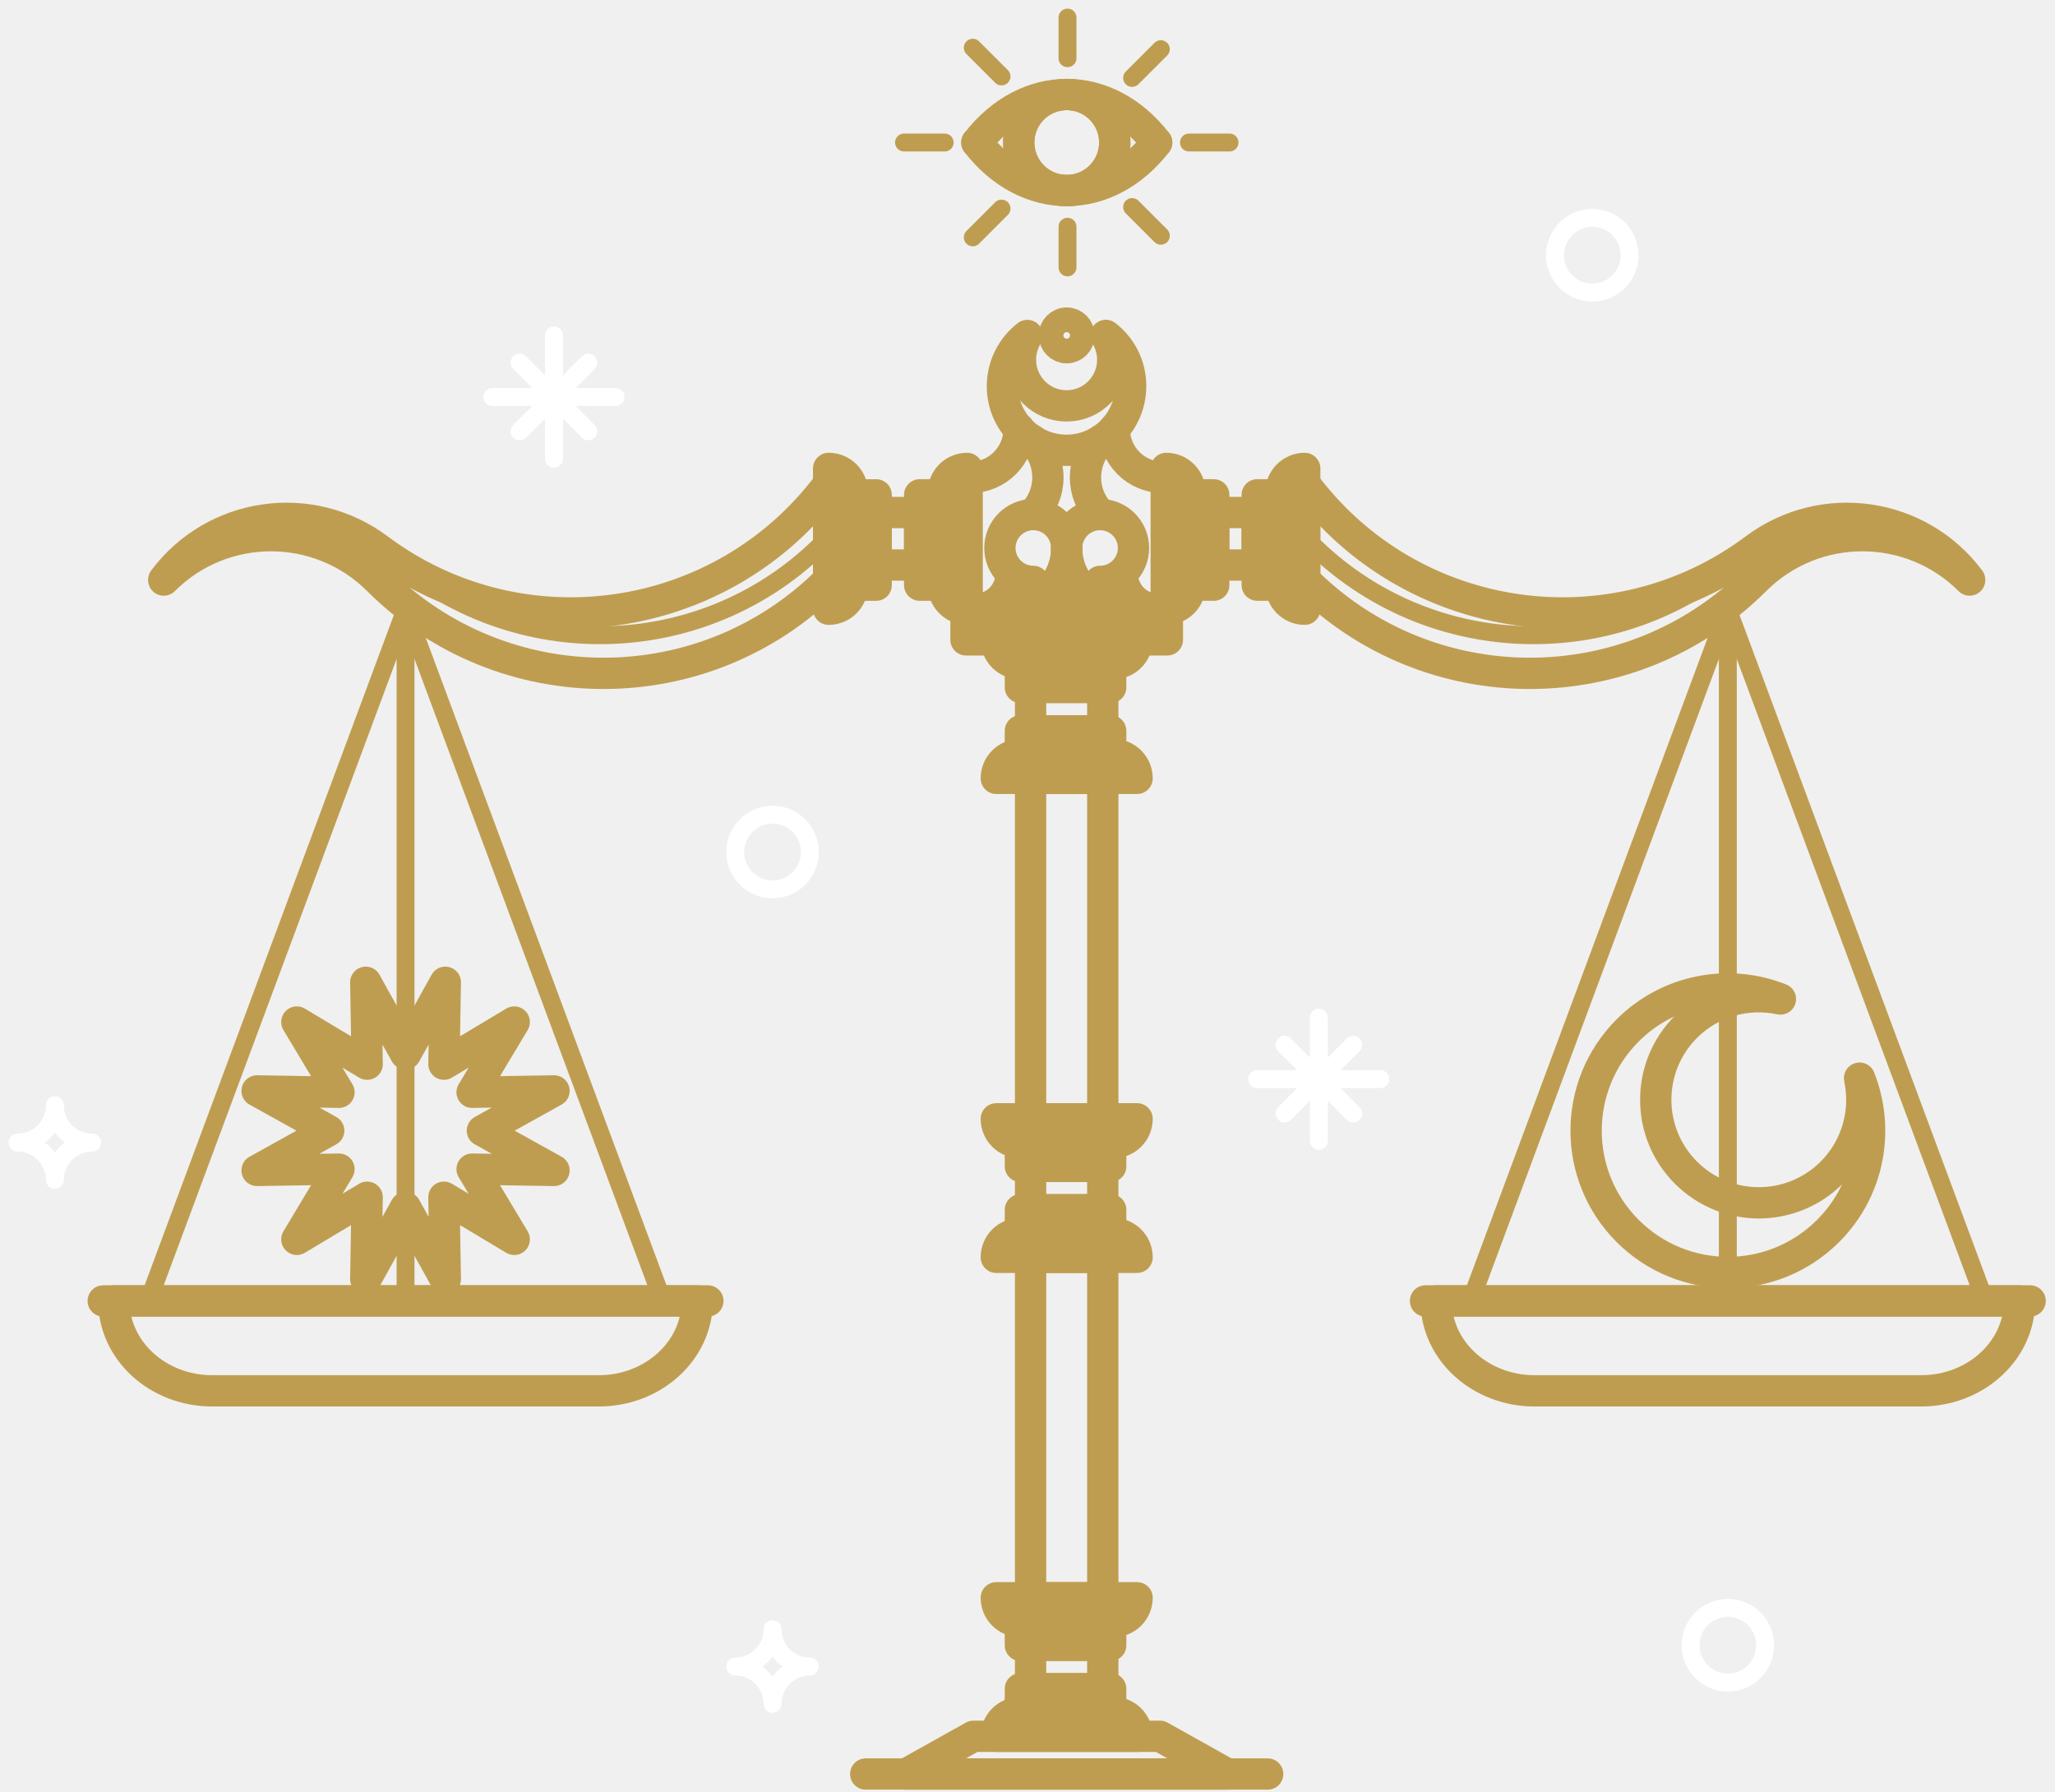
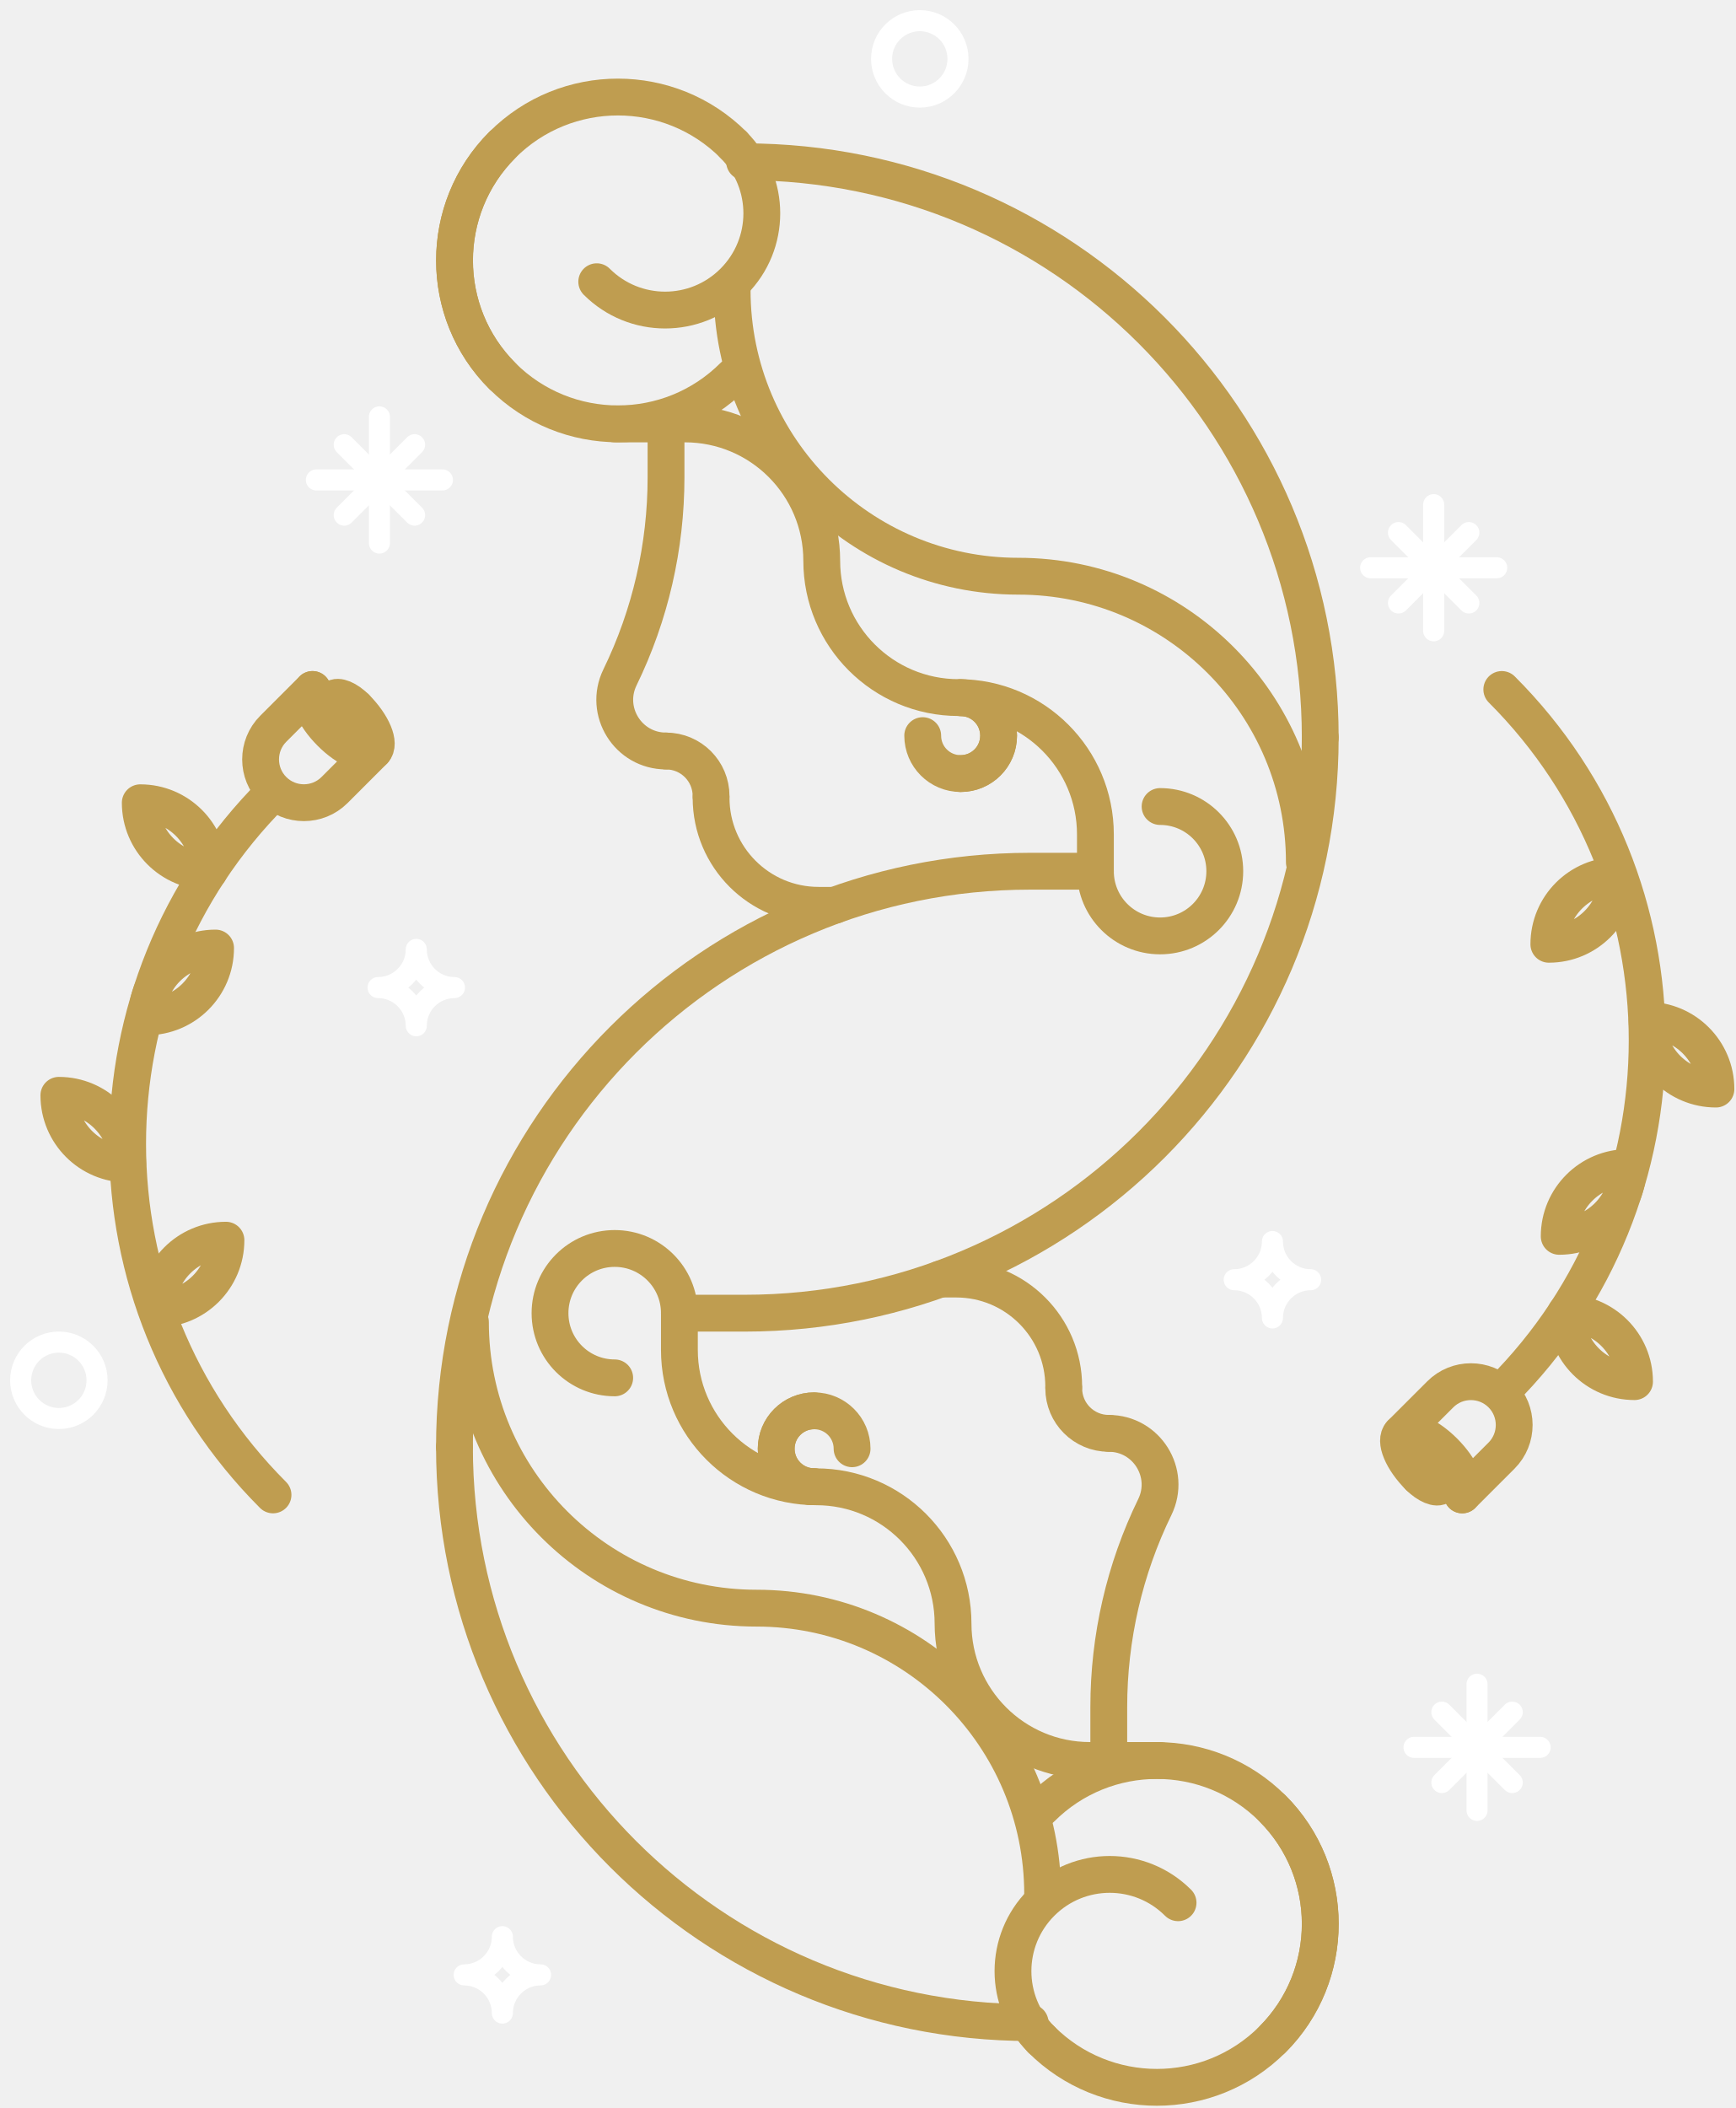
- <svg xmlns="http://www.w3.org/2000/svg" width="117" height="102" viewBox="0 0 117 102" fill="none">
-   <path d="M31.542 19.096V26.112" stroke="white" stroke-width="1.019" stroke-miterlimit="10" stroke-linecap="round" stroke-linejoin="round" />
-   <path d="M28.032 22.601H35.048" stroke="white" stroke-width="1.019" stroke-miterlimit="10" stroke-linecap="round" stroke-linejoin="round" />
-   <path d="M29.585 20.644L33.495 24.559" stroke="white" stroke-width="1.019" stroke-miterlimit="10" stroke-linecap="round" stroke-linejoin="round" />
-   <path d="M29.585 24.559L33.495 20.644" stroke="white" stroke-width="1.019" stroke-miterlimit="10" stroke-linecap="round" stroke-linejoin="round" />
-   <path d="M75.089 57.932V64.948" stroke="white" stroke-width="1.019" stroke-miterlimit="10" stroke-linecap="round" stroke-linejoin="round" />
-   <path d="M71.578 61.438H78.594" stroke="white" stroke-width="1.019" stroke-miterlimit="10" stroke-linecap="round" stroke-linejoin="round" />
-   <path d="M73.131 59.48L77.046 63.395" stroke="white" stroke-width="1.019" stroke-miterlimit="10" stroke-linecap="round" stroke-linejoin="round" />
-   <path d="M73.131 63.395L77.046 59.48" stroke="white" stroke-width="1.019" stroke-miterlimit="10" stroke-linecap="round" stroke-linejoin="round" />
-   <path d="M69.881 101L66.041 98.852H55.422L51.581 101H69.881Z" stroke="#BF9D50" stroke-width="1.782" stroke-miterlimit="10" stroke-linecap="round" stroke-linejoin="round" />
-   <path d="M49.289 101H72.174" stroke="#BF9D50" stroke-width="1.782" stroke-miterlimit="10" stroke-linecap="round" stroke-linejoin="round" />
-   <path d="M62.786 93.668H58.676V96.146H62.786V93.668Z" stroke="#BF9D50" stroke-width="1.782" stroke-miterlimit="10" stroke-linecap="round" stroke-linejoin="round" />
-   <path d="M64.739 98.852C64.739 98.103 64.135 97.499 63.386 97.499H58.077C57.328 97.499 56.724 98.103 56.724 98.852H64.739Z" stroke="#BF9D50" stroke-width="1.782" stroke-miterlimit="10" stroke-linecap="round" stroke-linejoin="round" />
-   <path d="M63.237 96.146H58.095V97.499H63.237V96.146Z" stroke="#BF9D50" stroke-width="1.782" stroke-miterlimit="10" stroke-linecap="round" stroke-linejoin="round" />
-   <path d="M64.739 90.966C64.739 91.715 64.135 92.319 63.386 92.319H58.077C57.328 92.319 56.724 91.715 56.724 90.966H64.739Z" stroke="#BF9D50" stroke-width="1.782" stroke-miterlimit="10" stroke-linecap="round" stroke-linejoin="round" />
-   <path d="M63.237 92.319H58.095V93.672H63.237V92.319Z" stroke="#BF9D50" stroke-width="1.782" stroke-miterlimit="10" stroke-linecap="round" stroke-linejoin="round" />
-   <path d="M62.786 66.399H58.676V68.877H62.786V66.399Z" stroke="#BF9D50" stroke-width="1.782" stroke-miterlimit="10" stroke-linecap="round" stroke-linejoin="round" />
-   <path d="M64.739 71.583C64.739 70.834 64.135 70.23 63.386 70.23H58.077C57.328 70.23 56.724 70.834 56.724 71.583H64.739Z" stroke="#BF9D50" stroke-width="1.782" stroke-miterlimit="10" stroke-linecap="round" stroke-linejoin="round" />
-   <path d="M63.237 68.877H58.095V70.23H63.237V68.877Z" stroke="#BF9D50" stroke-width="1.782" stroke-miterlimit="10" stroke-linecap="round" stroke-linejoin="round" />
-   <path d="M64.739 63.698C64.739 64.446 64.135 65.051 63.386 65.051H58.077C57.328 65.051 56.724 64.446 56.724 63.698H64.739Z" stroke="#BF9D50" stroke-width="1.782" stroke-miterlimit="10" stroke-linecap="round" stroke-linejoin="round" />
-   <path d="M63.237 65.051H58.095V66.404H63.237V65.051Z" stroke="#BF9D50" stroke-width="1.782" stroke-miterlimit="10" stroke-linecap="round" stroke-linejoin="round" />
-   <path d="M62.786 39.135H58.676V41.613H62.786V39.135Z" stroke="#BF9D50" stroke-width="1.782" stroke-miterlimit="10" stroke-linecap="round" stroke-linejoin="round" />
-   <path d="M64.739 44.314C64.739 43.565 64.135 42.961 63.386 42.961H58.077C57.328 42.961 56.724 43.565 56.724 44.314H64.739Z" stroke="#BF9D50" stroke-width="1.782" stroke-miterlimit="10" stroke-linecap="round" stroke-linejoin="round" />
-   <path d="M63.237 41.608H58.095V42.961H63.237V41.608Z" stroke="#BF9D50" stroke-width="1.782" stroke-miterlimit="10" stroke-linecap="round" stroke-linejoin="round" />
-   <path d="M64.739 36.429C64.739 37.177 64.135 37.782 63.386 37.782H58.077C57.328 37.782 56.724 37.177 56.724 36.429H64.739Z" stroke="#BF9D50" stroke-width="1.782" stroke-miterlimit="10" stroke-linecap="round" stroke-linejoin="round" />
-   <path d="M63.237 37.782H58.095V39.135H63.237V37.782Z" stroke="#BF9D50" stroke-width="1.782" stroke-miterlimit="10" stroke-linecap="round" stroke-linejoin="round" />
-   <path d="M62.786 71.583H58.676V90.966H62.786V71.583Z" stroke="#BF9D50" stroke-width="1.782" stroke-miterlimit="10" stroke-linecap="round" stroke-linejoin="round" />
-   <path d="M62.786 44.314H58.676V63.697H62.786V44.314Z" stroke="#BF9D50" stroke-width="1.782" stroke-miterlimit="10" stroke-linecap="round" stroke-linejoin="round" />
-   <path d="M66.464 34.685H54.998V36.429H66.464V34.685Z" stroke="#BF9D50" stroke-width="1.782" stroke-miterlimit="10" stroke-linecap="round" stroke-linejoin="round" />
-   <path d="M58.83 33.1C57.779 33.1 56.928 32.249 56.928 31.198C56.928 30.147 57.779 29.296 58.83 29.296C59.88 29.296 60.731 30.147 60.731 31.198" stroke="#BF9D50" stroke-width="1.782" stroke-miterlimit="10" stroke-linecap="round" stroke-linejoin="round" />
-   <path d="M60.731 31.198C60.731 33.123 59.169 34.685 57.244 34.685H55.538C56.658 34.685 57.565 33.779 57.565 32.658" stroke="#BF9D50" stroke-width="1.782" stroke-miterlimit="10" stroke-linecap="round" stroke-linejoin="round" />
-   <path d="M62.633 33.1C63.684 33.1 64.535 32.249 64.535 31.198C64.535 30.147 63.684 29.296 62.633 29.296C61.582 29.296 60.731 30.147 60.731 31.198" stroke="#BF9D50" stroke-width="1.782" stroke-miterlimit="10" stroke-linecap="round" stroke-linejoin="round" />
-   <path d="M60.731 31.198C60.731 33.123 62.294 34.685 64.218 34.685H65.925C64.804 34.685 63.898 33.779 63.898 32.658" stroke="#BF9D50" stroke-width="1.782" stroke-miterlimit="10" stroke-linecap="round" stroke-linejoin="round" />
-   <path d="M62.958 19.096C63.209 19.5 63.353 19.974 63.353 20.481C63.353 21.932 62.177 23.108 60.727 23.108C59.276 23.108 58.1 21.932 58.1 20.481C58.1 19.974 58.244 19.5 58.49 19.1C57.63 19.77 57.072 20.811 57.072 21.988C57.072 24.006 58.709 25.637 60.722 25.637C62.74 25.637 64.372 24.001 64.372 21.988C64.381 20.811 63.823 19.765 62.958 19.096Z" stroke="#BF9D50" stroke-width="1.782" stroke-miterlimit="10" stroke-linecap="round" stroke-linejoin="round" />
-   <path d="M58.783 25.061C59.955 26.233 59.955 28.13 58.783 29.297" stroke="#BF9D50" stroke-width="1.782" stroke-miterlimit="10" stroke-linecap="round" stroke-linejoin="round" />
-   <path d="M62.679 25.061C61.508 26.233 61.508 28.13 62.679 29.297" stroke="#BF9D50" stroke-width="1.782" stroke-miterlimit="10" stroke-linecap="round" stroke-linejoin="round" />
-   <path d="M61.433 19.096C61.433 19.482 61.117 19.798 60.731 19.798C60.345 19.798 60.029 19.482 60.029 19.096C60.029 18.71 60.345 18.394 60.731 18.394C61.117 18.394 61.433 18.705 61.433 19.096Z" stroke="#BF9D50" stroke-width="1.782" stroke-miterlimit="10" stroke-linecap="round" stroke-linejoin="round" />
-   <path d="M74.284 26.669C73.536 26.669 72.931 27.274 72.931 28.022V33.332C72.931 34.081 73.536 34.685 74.284 34.685V26.669Z" stroke="#BF9D50" stroke-width="1.782" stroke-miterlimit="10" stroke-linecap="round" stroke-linejoin="round" />
-   <path d="M71.58 28.171V33.313H72.933V28.171H71.58Z" stroke="#BF9D50" stroke-width="1.782" stroke-miterlimit="10" stroke-linecap="round" stroke-linejoin="round" />
-   <path d="M66.399 26.669C67.147 26.669 67.752 27.274 67.752 28.022V33.332C67.752 34.081 67.147 34.685 66.399 34.685V26.669Z" stroke="#BF9D50" stroke-width="1.782" stroke-miterlimit="10" stroke-linecap="round" stroke-linejoin="round" />
-   <path d="M67.751 28.173V33.315H69.104V28.173H67.751Z" stroke="#BF9D50" stroke-width="1.782" stroke-miterlimit="10" stroke-linecap="round" stroke-linejoin="round" />
-   <path d="M66.208 27.181C64.683 27.181 63.442 25.944 63.442 24.415" stroke="#BF9D50" stroke-width="1.782" stroke-miterlimit="10" stroke-linecap="round" stroke-linejoin="round" />
-   <path d="M74.28 27.544C80.338 35.647 91.822 37.307 99.926 31.249C103.785 28.362 109.253 29.152 112.14 33.011V33.025C108.769 29.654 103.302 29.654 99.926 33.025C92.845 40.106 81.361 40.106 74.28 33.025V27.544V27.544Z" stroke="#BF9D50" stroke-width="1.782" stroke-miterlimit="10" stroke-linecap="round" stroke-linejoin="round" />
-   <path d="M98.373 34.685V73.871" stroke="#BF9D50" stroke-width="1.019" stroke-miterlimit="10" stroke-linecap="round" stroke-linejoin="round" />
-   <path d="M98.373 34.685L112.944 73.871" stroke="#BF9D50" stroke-width="1.019" stroke-miterlimit="10" stroke-linecap="round" stroke-linejoin="round" />
-   <path d="M98.373 34.685L83.802 73.871" stroke="#BF9D50" stroke-width="1.019" stroke-miterlimit="10" stroke-linecap="round" stroke-linejoin="round" />
-   <path d="M114.981 74.066C114.981 76.893 112.475 79.185 109.378 79.185H87.368C84.276 79.185 81.765 76.893 81.765 74.066H114.981Z" stroke="#BF9D50" stroke-width="1.782" stroke-miterlimit="10" stroke-linecap="round" stroke-linejoin="round" />
-   <path d="M81.161 74.066H115.585" stroke="#BF9D50" stroke-width="1.782" stroke-miterlimit="10" stroke-linecap="round" stroke-linejoin="round" />
-   <path d="M74.154 30.426C80.891 37.689 92.24 38.116 99.503 31.379" stroke="#BF9D50" stroke-width="1.019" stroke-miterlimit="10" stroke-linecap="round" stroke-linejoin="round" />
-   <path d="M69.1 29.179V32.169H71.579V29.179H69.1Z" stroke="#BF9D50" stroke-width="1.782" stroke-miterlimit="10" stroke-linecap="round" stroke-linejoin="round" />
-   <path d="M104.287 66.762C101.995 69.054 98.28 69.054 95.988 66.762C93.696 64.47 93.696 60.755 95.988 58.462C97.448 57.002 99.489 56.472 101.367 56.877C98.461 55.719 95.021 56.314 92.668 58.667C89.516 61.819 89.516 66.929 92.668 70.081C95.82 73.234 100.93 73.234 104.083 70.081C106.435 67.729 107.03 64.288 105.873 61.382C106.272 63.261 105.747 65.302 104.287 66.762Z" stroke="#BF9D50" stroke-width="1.782" stroke-miterlimit="10" stroke-linecap="round" stroke-linejoin="round" />
-   <path d="M49.881 29.18V32.169H52.359V29.18H49.881Z" stroke="#BF9D50" stroke-width="1.782" stroke-miterlimit="10" stroke-linecap="round" stroke-linejoin="round" />
-   <path d="M47.178 26.669C47.927 26.669 48.531 27.274 48.531 28.022V33.332C48.531 34.081 47.927 34.685 47.178 34.685V26.669Z" stroke="#BF9D50" stroke-width="1.782" stroke-miterlimit="10" stroke-linecap="round" stroke-linejoin="round" />
-   <path d="M48.531 28.174V33.316H49.884V28.174H48.531Z" stroke="#BF9D50" stroke-width="1.782" stroke-miterlimit="10" stroke-linecap="round" stroke-linejoin="round" />
-   <path d="M55.064 26.669C54.315 26.669 53.711 27.274 53.711 28.022V33.332C53.711 34.081 54.315 34.685 55.064 34.685V26.669Z" stroke="#BF9D50" stroke-width="1.782" stroke-miterlimit="10" stroke-linecap="round" stroke-linejoin="round" />
-   <path d="M52.361 28.172V33.315H53.714V28.172H52.361Z" stroke="#BF9D50" stroke-width="1.782" stroke-miterlimit="10" stroke-linecap="round" stroke-linejoin="round" />
-   <path d="M55.254 27.181C56.779 27.181 58.021 25.944 58.021 24.415" stroke="#BF9D50" stroke-width="1.782" stroke-miterlimit="10" stroke-linecap="round" stroke-linejoin="round" />
-   <path d="M47.183 27.544C41.125 35.647 29.64 37.307 21.537 31.249C17.677 28.362 12.21 29.152 9.323 33.011V33.025C12.693 29.654 18.161 29.654 21.537 33.025C28.618 40.106 40.102 40.106 47.183 33.025V27.544Z" stroke="#BF9D50" stroke-width="1.782" stroke-miterlimit="10" stroke-linecap="round" stroke-linejoin="round" />
-   <path d="M23.09 34.685V73.871" stroke="#BF9D50" stroke-width="1.019" stroke-miterlimit="10" stroke-linecap="round" stroke-linejoin="round" />
-   <path d="M23.09 34.685L8.518 73.871" stroke="#BF9D50" stroke-width="1.019" stroke-miterlimit="10" stroke-linecap="round" stroke-linejoin="round" />
-   <path d="M23.09 34.685L37.661 73.871" stroke="#BF9D50" stroke-width="1.019" stroke-miterlimit="10" stroke-linecap="round" stroke-linejoin="round" />
-   <path d="M6.482 74.066C6.482 76.893 8.988 79.185 12.084 79.185H34.095C37.187 79.185 39.697 76.893 39.697 74.066H6.482Z" stroke="#BF9D50" stroke-width="1.782" stroke-miterlimit="10" stroke-linecap="round" stroke-linejoin="round" />
-   <path d="M40.302 74.066H5.877" stroke="#BF9D50" stroke-width="1.782" stroke-miterlimit="10" stroke-linecap="round" stroke-linejoin="round" />
-   <path d="M23.09 59.997L25.354 55.924L25.275 60.587L29.278 58.188L26.879 62.187L31.542 62.108L27.465 64.372L31.542 66.636L26.879 66.562L29.278 70.56L25.275 68.161L25.354 72.825L23.09 68.747L20.825 72.825L20.904 68.161L16.901 70.56L19.3 66.562L14.637 66.636L18.714 64.372L14.637 62.108L19.3 62.187L16.901 58.188L20.904 60.587L20.825 55.924L23.09 59.997Z" stroke="#BF9D50" stroke-width="1.782" stroke-miterlimit="10" stroke-linecap="round" stroke-linejoin="round" />
-   <path d="M47.308 30.426C40.571 37.689 29.222 38.116 21.96 31.379" stroke="#BF9D50" stroke-width="1.019" stroke-miterlimit="10" stroke-linecap="round" stroke-linejoin="round" />
-   <path d="M60.736 10.848C62.246 10.848 63.47 9.624 63.47 8.114C63.47 6.604 62.246 5.38 60.736 5.38C59.226 5.38 58.002 6.604 58.002 8.114C58.002 9.624 59.226 10.848 60.736 10.848Z" stroke="#BF9D50" stroke-width="1.782" stroke-miterlimit="10" stroke-linecap="round" stroke-linejoin="round" />
-   <path d="M55.617 8.114C58.444 4.469 63.028 4.469 65.855 8.114" stroke="#BF9D50" stroke-width="1.782" stroke-miterlimit="10" stroke-linecap="round" stroke-linejoin="round" />
-   <path d="M55.617 8.114C58.444 11.759 63.028 11.759 65.855 8.114" stroke="#BF9D50" stroke-width="1.782" stroke-miterlimit="10" stroke-linecap="round" stroke-linejoin="round" />
-   <path d="M60.736 10.848C62.246 10.848 63.47 9.624 63.47 8.114C63.47 6.604 62.246 5.38 60.736 5.38C59.226 5.38 58.002 6.604 58.002 8.114C58.002 9.624 59.226 10.848 60.736 10.848Z" stroke="#BF9D50" stroke-width="1.782" stroke-miterlimit="10" stroke-linecap="round" stroke-linejoin="round" />
-   <path d="M53.785 8.114H51.47" stroke="#BF9D50" stroke-width="1.019" stroke-miterlimit="10" stroke-linecap="round" stroke-linejoin="round" />
-   <path d="M70.002 8.114H67.692" stroke="#BF9D50" stroke-width="1.019" stroke-miterlimit="10" stroke-linecap="round" stroke-linejoin="round" />
-   <path d="M57.021 11.875L55.384 13.512" stroke="#BF9D50" stroke-width="1.019" stroke-miterlimit="10" stroke-linecap="round" stroke-linejoin="round" />
-   <path d="M64.455 11.787L66.092 13.423" stroke="#BF9D50" stroke-width="1.019" stroke-miterlimit="10" stroke-linecap="round" stroke-linejoin="round" />
-   <path d="M60.778 12.907V15.223" stroke="#BF9D50" stroke-width="1.019" stroke-miterlimit="10" stroke-linecap="round" stroke-linejoin="round" />
-   <path d="M57.021 4.352L55.384 2.716" stroke="#BF9D50" stroke-width="1.019" stroke-miterlimit="10" stroke-linecap="round" stroke-linejoin="round" />
-   <path d="M64.455 4.436L66.092 2.799" stroke="#BF9D50" stroke-width="1.019" stroke-miterlimit="10" stroke-linecap="round" stroke-linejoin="round" />
-   <path d="M60.778 3.315V1" stroke="#BF9D50" stroke-width="1.019" stroke-miterlimit="10" stroke-linecap="round" stroke-linejoin="round" />
-   <path d="M46.109 94.881C44.937 94.881 43.984 95.834 43.984 97.006C43.984 95.834 43.031 94.881 41.859 94.881C43.031 94.881 43.984 93.928 43.984 92.756C43.984 93.928 44.932 94.881 46.109 94.881Z" stroke="white" stroke-width="1.019" stroke-miterlimit="10" stroke-linecap="round" stroke-linejoin="round" />
-   <path d="M43.984 50.633C45.157 50.633 46.109 49.682 46.109 48.508C46.109 47.335 45.157 46.383 43.984 46.383C42.811 46.383 41.859 47.335 41.859 48.508C41.859 49.682 42.811 50.633 43.984 50.633Z" stroke="white" stroke-width="1.019" stroke-miterlimit="10" stroke-linecap="round" stroke-linejoin="round" />
-   <path d="M5.25 65.051C4.078 65.051 3.125 66.004 3.125 67.175C3.125 66.004 2.172 65.051 1 65.051C2.172 65.051 3.125 64.097 3.125 62.926C3.125 64.097 4.073 65.051 5.25 65.051Z" stroke="white" stroke-width="1.019" stroke-miterlimit="10" stroke-linecap="round" stroke-linejoin="round" />
-   <path d="M98.373 95.793C99.547 95.793 100.498 94.841 100.498 93.668C100.498 92.494 99.547 91.543 98.373 91.543C97.2 91.543 96.248 92.494 96.248 93.668C96.248 94.841 97.2 95.793 98.373 95.793Z" stroke="white" stroke-width="1.019" stroke-miterlimit="10" stroke-linecap="round" stroke-linejoin="round" />
-   <path d="M90.655 16.655C91.829 16.655 92.78 15.704 92.78 14.53C92.78 13.357 91.829 12.405 90.655 12.405C89.482 12.405 88.53 13.357 88.53 14.53C88.53 15.704 89.482 16.655 90.655 16.655Z" stroke="white" stroke-width="1.019" stroke-miterlimit="10" stroke-linecap="round" stroke-linejoin="round" />
+ <svg xmlns="http://www.w3.org/2000/svg" width="84" height="102" viewBox="0 0 84 102" fill="none">
+   <path d="M63.423 61.922C62.404 61.922 61.575 62.751 61.575 63.771C61.575 62.751 60.745 61.922 59.726 61.922C60.745 61.922 61.575 61.093 61.575 60.074C61.575 61.093 62.4 61.922 63.423 61.922Z" stroke="white" stroke-width="1.019" stroke-miterlimit="10" stroke-linecap="round" stroke-linejoin="round" />
+   <path d="M26.159 95.559C25.139 95.559 24.31 96.388 24.31 97.407C24.31 96.388 23.481 95.559 22.462 95.559C23.481 95.559 24.31 94.73 24.31 93.71C24.31 94.73 25.139 95.559 26.159 95.559Z" stroke="white" stroke-width="1.019" stroke-miterlimit="10" stroke-linecap="round" stroke-linejoin="round" />
+   <path d="M2.848 68.637C3.869 68.637 4.697 67.809 4.697 66.788C4.697 65.767 3.869 64.94 2.848 64.94C1.828 64.94 1 65.767 1 66.788C1 67.809 1.828 68.637 2.848 68.637Z" stroke="white" stroke-width="1.019" stroke-miterlimit="10" stroke-linecap="round" stroke-linejoin="round" />
+   <path d="M44.51 4.697C45.531 4.697 46.358 3.869 46.358 2.848C46.358 1.828 45.531 1 44.51 1C43.489 1 42.661 1.828 42.661 2.848C42.661 3.869 43.489 4.697 44.51 4.697Z" stroke="white" stroke-width="1.019" stroke-miterlimit="10" stroke-linecap="round" stroke-linejoin="round" />
+   <path d="M21.992 47.786C20.973 47.786 20.144 48.615 20.144 49.634C20.144 48.615 19.315 47.786 18.295 47.786C19.315 47.786 20.144 46.957 20.144 45.938C20.144 46.961 20.973 47.786 21.992 47.786Z" stroke="white" stroke-width="1.019" stroke-miterlimit="10" stroke-linecap="round" stroke-linejoin="round" />
+   <path d="M18.36 20.172V26.276" stroke="white" stroke-width="1.019" stroke-miterlimit="10" stroke-linecap="round" stroke-linejoin="round" />
+   <path d="M15.31 23.222H21.41" stroke="white" stroke-width="1.019" stroke-miterlimit="10" stroke-linecap="round" stroke-linejoin="round" />
+   <path d="M16.657 21.519L20.063 24.925" stroke="white" stroke-width="1.019" stroke-miterlimit="10" stroke-linecap="round" stroke-linejoin="round" />
+   <path d="M16.657 24.925L20.063 21.519" stroke="white" stroke-width="1.019" stroke-miterlimit="10" stroke-linecap="round" stroke-linejoin="round" />
+   <path d="M71.476 81.495V87.599" stroke="white" stroke-width="1.019" stroke-miterlimit="10" stroke-linecap="round" stroke-linejoin="round" />
+   <path d="M68.426 84.549H74.53" stroke="white" stroke-width="1.019" stroke-miterlimit="10" stroke-linecap="round" stroke-linejoin="round" />
+   <path d="M69.773 82.846L73.179 86.252" stroke="white" stroke-width="1.019" stroke-miterlimit="10" stroke-linecap="round" stroke-linejoin="round" />
+   <path d="M69.773 86.252L73.179 82.846" stroke="white" stroke-width="1.019" stroke-miterlimit="10" stroke-linecap="round" stroke-linejoin="round" />
+   <path d="M69.377 24.419V30.523" stroke="white" stroke-width="1.019" stroke-miterlimit="10" stroke-linecap="round" stroke-linejoin="round" />
+   <path d="M66.327 27.473H72.427" stroke="white" stroke-width="1.019" stroke-miterlimit="10" stroke-linecap="round" stroke-linejoin="round" />
+   <path d="M67.674 25.77L71.08 29.176" stroke="white" stroke-width="1.019" stroke-miterlimit="10" stroke-linecap="round" stroke-linejoin="round" />
+   <path d="M67.674 29.176L71.08 25.77" stroke="white" stroke-width="1.019" stroke-miterlimit="10" stroke-linecap="round" stroke-linejoin="round" />
+   <path d="M13.211 72.334C3.831 62.954 3.831 47.745 13.211 38.37" stroke="#BF9D50" stroke-width="1.782" stroke-miterlimit="10" stroke-linecap="round" stroke-linejoin="round" />
+   <path d="M6.788 38.843C8.624 38.843 10.117 40.331 10.117 42.172C8.277 42.168 6.788 40.679 6.788 38.843Z" stroke="#BF9D50" stroke-width="1.782" stroke-miterlimit="10" stroke-linecap="round" stroke-linejoin="round" />
+   <path d="M2.849 52.999C4.685 52.999 6.177 54.488 6.177 56.328C4.337 56.328 2.849 54.836 2.849 52.999Z" stroke="#BF9D50" stroke-width="1.782" stroke-miterlimit="10" stroke-linecap="round" stroke-linejoin="round" />
+   <path d="M10.432 45.873C8.596 45.873 7.104 47.361 7.104 49.201C8.94 49.201 10.432 47.713 10.432 45.873Z" stroke="#BF9D50" stroke-width="1.782" stroke-miterlimit="10" stroke-linecap="round" stroke-linejoin="round" />
+   <path d="M10.934 60.009C9.098 60.009 7.605 61.498 7.605 63.338C9.445 63.334 10.934 61.846 10.934 60.009Z" stroke="#BF9D50" stroke-width="1.782" stroke-miterlimit="10" stroke-linecap="round" stroke-linejoin="round" />
+   <path d="M18.089 36.327L16.188 38.228C15.371 39.045 14.04 39.045 13.223 38.228C12.406 37.411 12.406 36.08 13.223 35.263L15.124 33.362" stroke="#BF9D50" stroke-width="1.782" stroke-miterlimit="10" stroke-linecap="round" stroke-linejoin="round" />
+   <path d="M17.216 34.236C18.033 35.053 18.425 35.991 18.089 36.327C17.753 36.663 16.815 36.275 15.998 35.453C15.181 34.636 14.789 33.698 15.124 33.362" stroke="#BF9D50" stroke-width="1.782" stroke-miterlimit="10" stroke-linecap="round" stroke-linejoin="round" />
+   <path d="M17.216 34.236C16.807 33.827 16.338 33.633 16.168 33.799C15.998 33.969 16.196 34.438 16.605 34.847" stroke="#BF9D50" stroke-width="1.782" stroke-miterlimit="10" stroke-linecap="round" stroke-linejoin="round" />
+   <path d="M72.674 33.362C82.053 42.742 82.053 57.95 72.674 67.326" stroke="#BF9D50" stroke-width="1.782" stroke-miterlimit="10" stroke-linecap="round" stroke-linejoin="round" />
+   <path d="M79.097 66.853C77.26 66.853 75.768 65.364 75.768 63.524C77.608 63.528 79.097 65.016 79.097 66.853Z" stroke="#BF9D50" stroke-width="1.782" stroke-miterlimit="10" stroke-linecap="round" stroke-linejoin="round" />
+   <path d="M83.036 52.697C81.2 52.697 79.707 51.208 79.707 49.368C81.548 49.368 83.036 50.86 83.036 52.697Z" stroke="#BF9D50" stroke-width="1.782" stroke-miterlimit="10" stroke-linecap="round" stroke-linejoin="round" />
+   <path d="M75.452 59.823C77.288 59.823 78.781 58.334 78.781 56.494C76.945 56.494 75.452 57.983 75.452 59.823Z" stroke="#BF9D50" stroke-width="1.782" stroke-miterlimit="10" stroke-linecap="round" stroke-linejoin="round" />
+   <path d="M74.951 45.691C76.787 45.691 78.279 44.202 78.279 42.362C76.439 42.362 74.951 43.85 74.951 45.691Z" stroke="#BF9D50" stroke-width="1.782" stroke-miterlimit="10" stroke-linecap="round" stroke-linejoin="round" />
+   <path d="M67.795 69.369L69.697 67.468C70.513 66.651 71.844 66.651 72.661 67.468C73.478 68.285 73.478 69.615 72.661 70.433L70.76 72.334" stroke="#BF9D50" stroke-width="1.782" stroke-miterlimit="10" stroke-linecap="round" stroke-linejoin="round" />
+   <path d="M68.669 71.46C67.852 70.643 67.46 69.704 67.795 69.369C68.131 69.033 69.07 69.421 69.887 70.242C70.704 71.059 71.096 71.998 70.76 72.334" stroke="#BF9D50" stroke-width="1.782" stroke-miterlimit="10" stroke-linecap="round" stroke-linejoin="round" />
+   <path d="M68.669 71.46C69.078 71.868 69.547 72.063 69.717 71.897C69.886 71.731 69.688 71.258 69.28 70.849" stroke="#BF9D50" stroke-width="1.782" stroke-miterlimit="10" stroke-linecap="round" stroke-linejoin="round" />
+   <path d="M35.494 18.194C32.408 21.28 27.4 21.28 24.31 18.194C21.224 15.108 21.224 10.101 24.31 7.01C27.396 3.924 32.404 3.924 35.494 7.01" stroke="#BF9D50" stroke-width="1.782" stroke-miterlimit="10" stroke-linecap="round" stroke-linejoin="round" />
+   <path d="M24.31 18.194C21.224 15.108 21.224 10.101 24.31 7.01" stroke="#BF9D50" stroke-width="1.782" stroke-miterlimit="10" stroke-linecap="round" stroke-linejoin="round" />
+   <path d="M35.494 7.015C37.322 8.843 37.322 11.804 35.494 13.632C33.666 15.46 30.705 15.46 28.877 13.632" stroke="#BF9D50" stroke-width="1.782" stroke-miterlimit="10" stroke-linecap="round" stroke-linejoin="round" />
+   <path d="M63.888 35.684C63.888 51.07 51.418 63.541 36.032 63.541H32.877" stroke="#BF9D50" stroke-width="1.782" stroke-miterlimit="10" stroke-linecap="round" stroke-linejoin="round" />
+   <path d="M32.23 20.621V23.096C32.23 26.45 31.469 29.762 30.001 32.776C29.2 34.422 30.398 36.339 32.23 36.339" stroke="#BF9D50" stroke-width="1.782" stroke-miterlimit="10" stroke-linecap="round" stroke-linejoin="round" />
+   <path d="M35.429 14.036C35.429 21.681 41.63 27.881 49.274 27.881C56.919 27.881 63.12 34.082 63.12 41.727" stroke="#BF9D50" stroke-width="1.782" stroke-miterlimit="10" stroke-linecap="round" stroke-linejoin="round" />
+   <path d="M63.888 35.684C63.888 20.298 51.418 7.828 36.032 7.828" stroke="#BF9D50" stroke-width="1.782" stroke-miterlimit="10" stroke-linecap="round" stroke-linejoin="round" />
+   <path d="M29.746 20.512H33.144C36.8 20.512 39.765 23.477 39.765 27.133C39.765 30.79 42.73 33.754 46.386 33.754C50.043 33.754 53.008 36.719 53.008 40.376V42.159" stroke="#BF9D50" stroke-width="1.782" stroke-miterlimit="10" stroke-linecap="round" stroke-linejoin="round" />
+   <path d="M34.41 38.6C34.41 41.476 36.74 43.806 39.615 43.806H40.388" stroke="#BF9D50" stroke-width="1.782" stroke-miterlimit="10" stroke-linecap="round" stroke-linejoin="round" />
+   <path d="M46.488 33.759C47.503 33.759 48.324 34.58 48.324 35.595C48.324 36.61 47.503 37.431 46.488 37.431C45.472 37.431 44.651 36.61 44.651 35.595" stroke="#BF9D50" stroke-width="1.782" stroke-miterlimit="10" stroke-linecap="round" stroke-linejoin="round" />
+   <path d="M46.487 33.758C47.503 33.758 48.324 34.579 48.324 35.595C48.324 36.61 47.503 37.431 46.487 37.431" stroke="#BF9D50" stroke-width="1.782" stroke-miterlimit="10" stroke-linecap="round" stroke-linejoin="round" />
+   <path d="M32.23 36.339C33.435 36.339 34.41 37.314 34.41 38.52" stroke="#BF9D50" stroke-width="1.782" stroke-miterlimit="10" stroke-linecap="round" stroke-linejoin="round" />
+   <path d="M56.138 39.025C57.865 39.025 59.269 40.424 59.269 42.156C59.269 43.883 57.87 45.286 56.138 45.286C54.411 45.286 53.008 43.887 53.008 42.156" stroke="#BF9D50" stroke-width="1.782" stroke-miterlimit="10" stroke-linecap="round" stroke-linejoin="round" />
+   <path d="M50.391 87.502C53.477 84.415 58.484 84.415 61.575 87.502C64.661 90.588 64.661 95.595 61.575 98.685C58.488 101.772 53.481 101.772 50.391 98.685" stroke="#BF9D50" stroke-width="1.782" stroke-miterlimit="10" stroke-linecap="round" stroke-linejoin="round" />
+   <path d="M61.575 87.501C64.661 90.588 64.661 95.595 61.575 98.685" stroke="#BF9D50" stroke-width="1.782" stroke-miterlimit="10" stroke-linecap="round" stroke-linejoin="round" />
+   <path d="M50.391 98.685C48.562 96.857 48.562 93.896 50.391 92.068C52.219 90.24 55.18 90.24 57.008 92.068" stroke="#BF9D50" stroke-width="1.782" stroke-miterlimit="10" stroke-linecap="round" stroke-linejoin="round" />
+   <path d="M21.992 70.012C21.992 54.626 34.462 42.156 49.849 42.156H53.004" stroke="#BF9D50" stroke-width="1.782" stroke-miterlimit="10" stroke-linecap="round" stroke-linejoin="round" />
+   <path d="M53.655 85.074V82.599C53.655 79.246 54.415 75.933 55.884 72.92C56.684 71.274 55.487 69.356 53.655 69.356" stroke="#BF9D50" stroke-width="1.782" stroke-miterlimit="10" stroke-linecap="round" stroke-linejoin="round" />
+   <path d="M50.455 91.659C50.455 84.015 44.255 77.814 36.61 77.814C28.966 77.814 22.765 71.613 22.765 63.969" stroke="#BF9D50" stroke-width="1.782" stroke-miterlimit="10" stroke-linecap="round" stroke-linejoin="round" />
+   <path d="M21.992 70.012C21.992 85.398 34.462 97.868 49.849 97.868" stroke="#BF9D50" stroke-width="1.782" stroke-miterlimit="10" stroke-linecap="round" stroke-linejoin="round" />
+   <path d="M56.138 85.184H52.741C49.084 85.184 46.119 82.219 46.119 78.562C46.119 74.906 43.155 71.941 39.498 71.941C35.842 71.941 32.877 68.976 32.877 65.32V63.536" stroke="#BF9D50" stroke-width="1.782" stroke-miterlimit="10" stroke-linecap="round" stroke-linejoin="round" />
+   <path d="M51.475 67.096C51.475 64.22 49.145 61.89 46.269 61.89H45.497" stroke="#BF9D50" stroke-width="1.782" stroke-miterlimit="10" stroke-linecap="round" stroke-linejoin="round" />
+   <path d="M39.397 71.937C38.382 71.937 37.561 71.116 37.561 70.101C37.561 69.086 38.382 68.265 39.397 68.265C40.412 68.265 41.233 69.086 41.233 70.101" stroke="#BF9D50" stroke-width="1.782" stroke-miterlimit="10" stroke-linecap="round" stroke-linejoin="round" />
+   <path d="M39.397 71.937C38.382 71.937 37.561 71.116 37.561 70.101C37.561 69.086 38.382 68.265 39.397 68.265" stroke="#BF9D50" stroke-width="1.782" stroke-miterlimit="10" stroke-linecap="round" stroke-linejoin="round" />
+   <path d="M53.655 69.356C52.45 69.356 51.475 68.382 51.475 67.176" stroke="#BF9D50" stroke-width="1.782" stroke-miterlimit="10" stroke-linecap="round" stroke-linejoin="round" />
+   <path d="M29.746 66.671C28.019 66.671 26.616 65.272 26.616 63.54C26.616 61.813 28.015 60.41 29.746 60.41C31.473 60.41 32.877 61.809 32.877 63.54" stroke="#BF9D50" stroke-width="1.782" stroke-miterlimit="10" stroke-linecap="round" stroke-linejoin="round" />
</svg>
